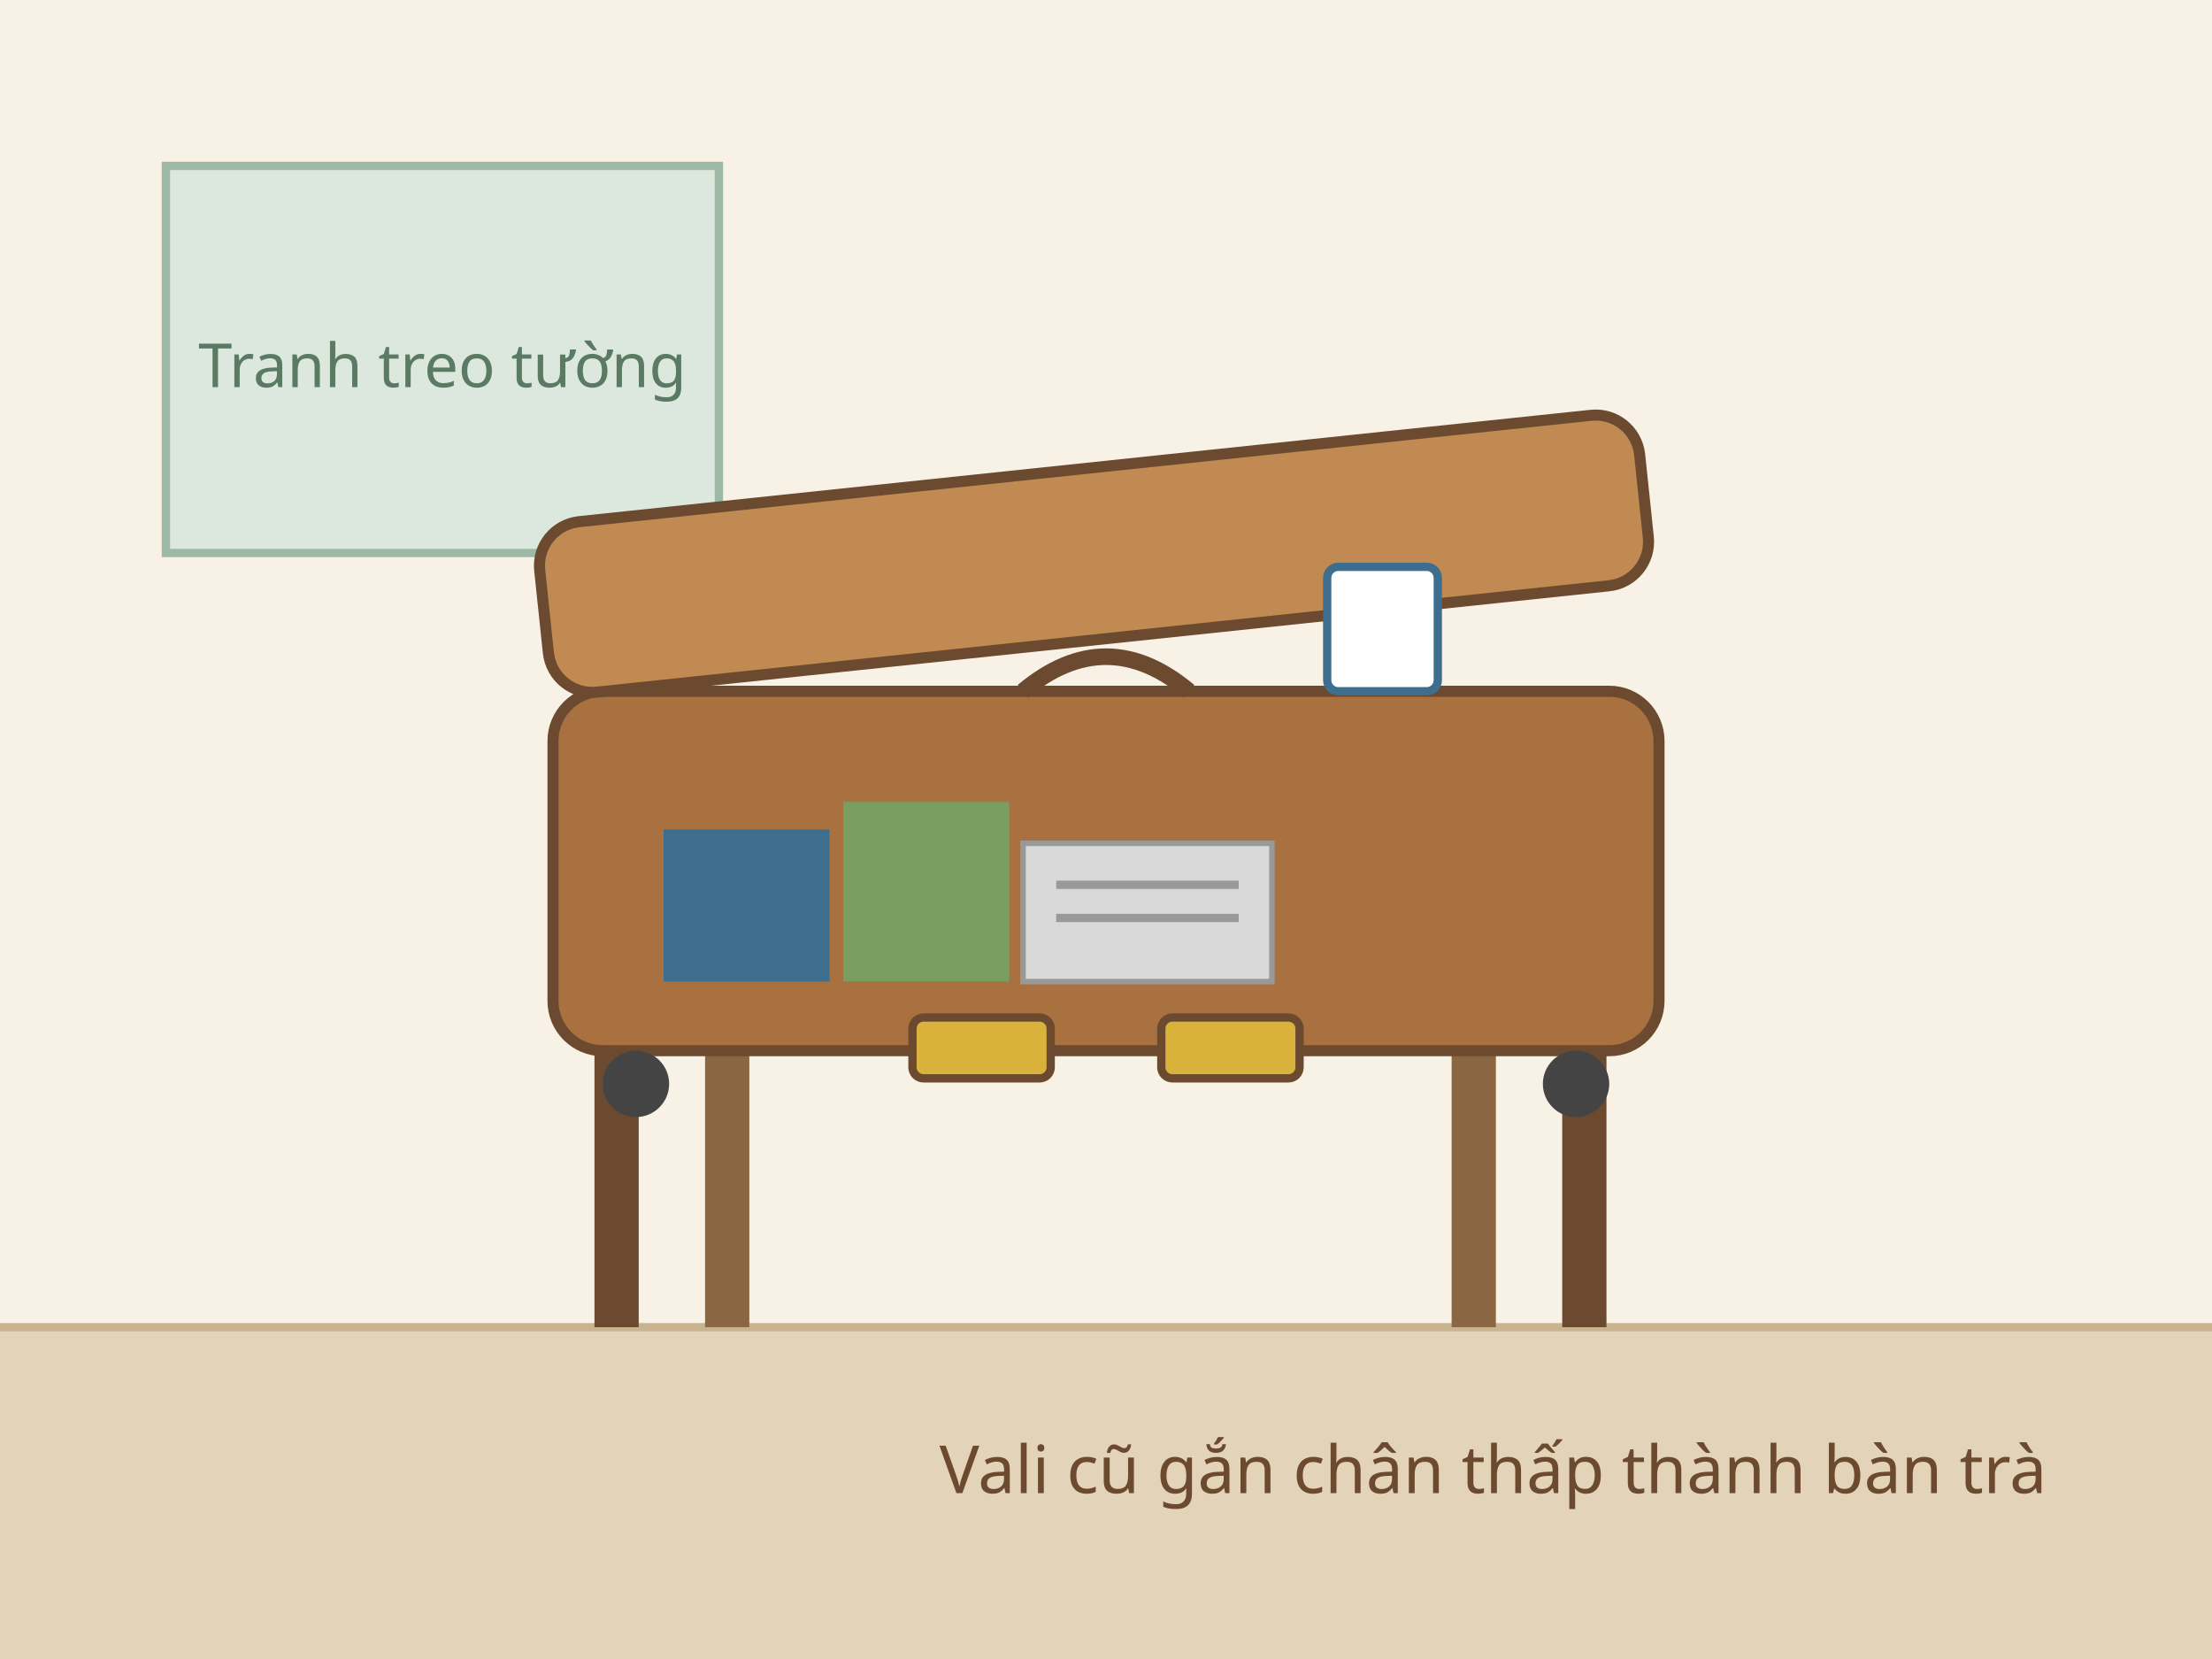
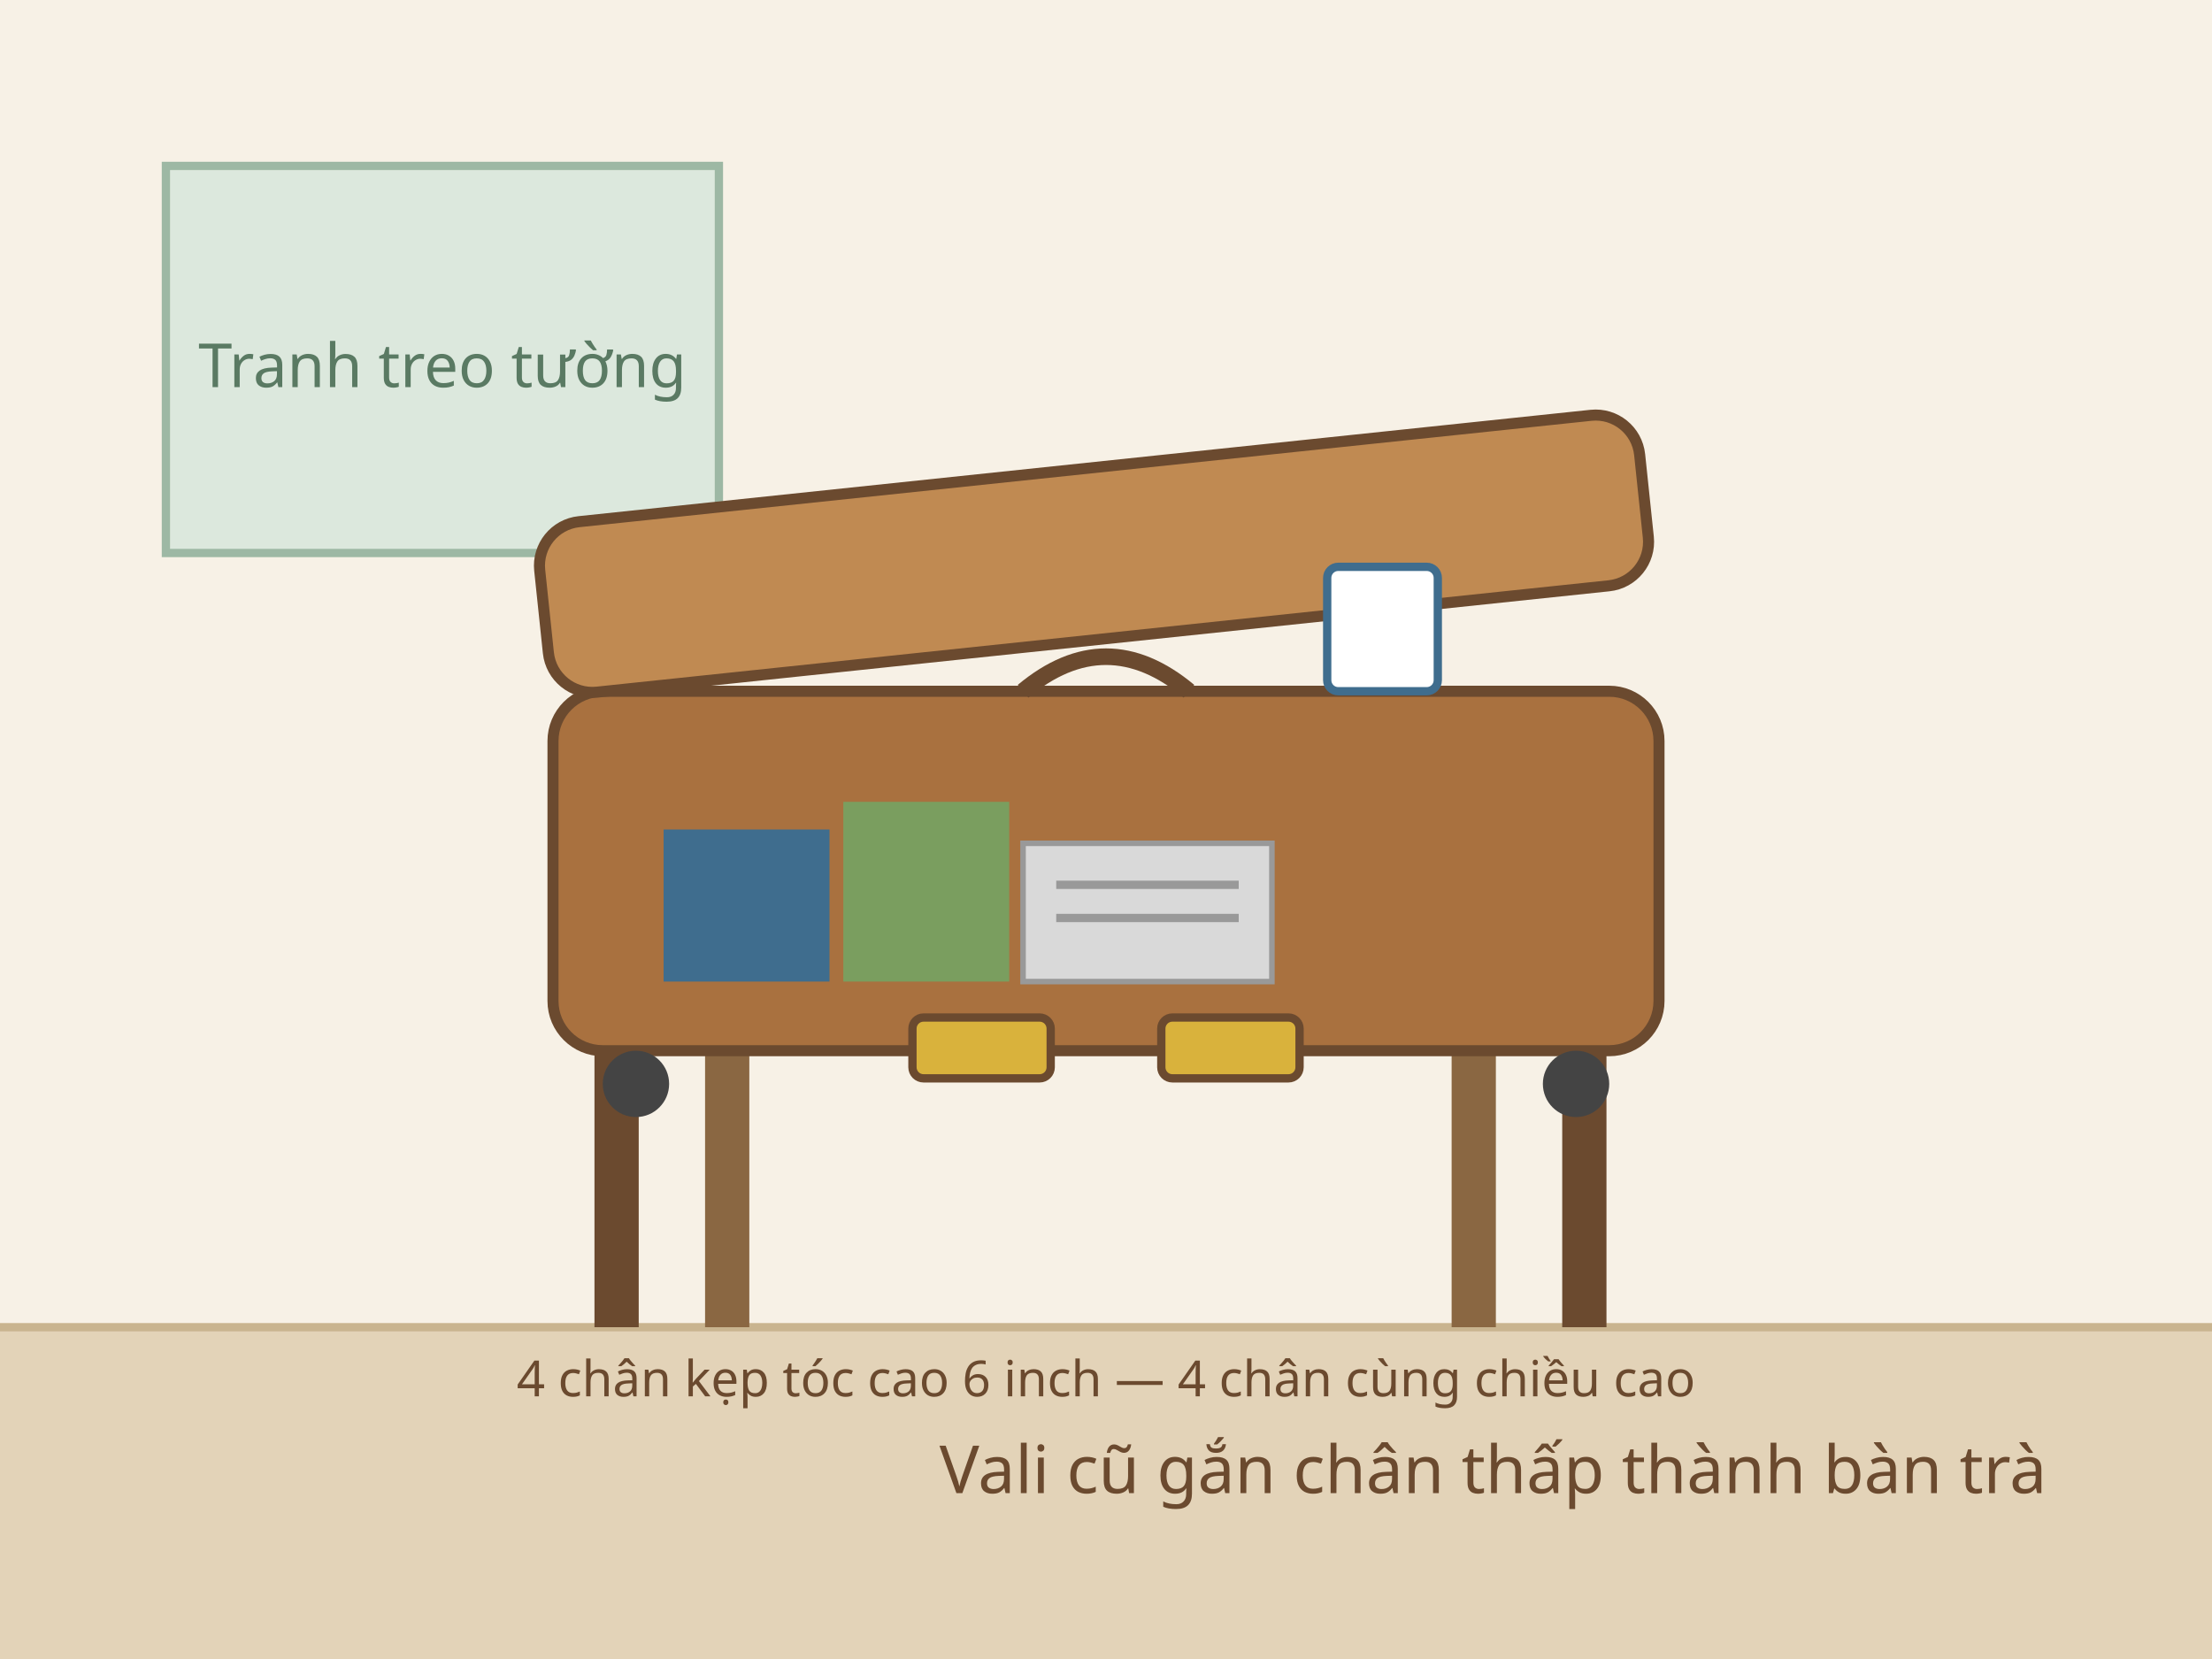
<svg xmlns="http://www.w3.org/2000/svg" width="800" height="600" viewBox="0 0 800 600" role="img" aria-label="Sơ đồ minh họa vali cũ màu nâu đặt ngang làm bàn trà, bốn chân thấp gắn ở đáy vali, nắp vali mở hé để thấy ngăn chứa bên trong có sách và tạp chí">
  <rect x="0" y="0" width="800" height="600" fill="#f7f1e6" />
  <rect x="0" y="480" width="800" height="120" fill="#e3d3b8" />
  <line x1="0" y1="480" x2="800" y2="480" stroke="#c9b48f" stroke-width="3" />
  <rect x="60" y="60" width="200" height="140" fill="#dce8dd" stroke="#9db8a4" stroke-width="3" />
  <text x="160" y="140" font-family="sans-serif" font-size="22" fill="#5a7a63" text-anchor="middle">Tranh treo tường</text>
  <rect x="215" y="380" width="16" height="100" fill="#6b4a2f" />
  <rect x="565" y="380" width="16" height="100" fill="#6b4a2f" />
  <rect x="255" y="380" width="16" height="100" fill="#8a6742" />
  <rect x="525" y="380" width="16" height="100" fill="#8a6742" />
  <rect x="200" y="250" width="400" height="130" rx="18" fill="#a9713f" stroke="#6b4a2f" stroke-width="4" />
  <rect x="200" y="190" width="400" height="62" rx="16" fill="#c08a52" stroke="#6b4a2f" stroke-width="4" transform="rotate(-6 200 252)" />
  <rect x="240" y="300" width="60" height="55" fill="#3f6d8e" />
  <rect x="305" y="290" width="60" height="65" fill="#7a9e5f" />
  <rect x="370" y="305" width="90" height="50" fill="#d9d9d9" stroke="#999999" stroke-width="2" />
  <line x1="382" y1="320" x2="448" y2="320" stroke="#999999" stroke-width="3" />
  <line x1="382" y1="332" x2="448" y2="332" stroke="#999999" stroke-width="3" />
  <rect x="330" y="368" width="50" height="22" rx="4" fill="#d9b23c" stroke="#6b4a2f" stroke-width="3" />
  <rect x="420" y="368" width="50" height="22" rx="4" fill="#d9b23c" stroke="#6b4a2f" stroke-width="3" />
  <path d="M 370 250 Q 400 225 430 250" fill="none" stroke="#6b4a2f" stroke-width="6" />
  <circle cx="230" cy="392" r="12" fill="#444444" />
  <circle cx="570" cy="392" r="12" fill="#444444" />
  <rect x="480" y="205" width="40" height="45" rx="4" fill="#ffffff" stroke="#3f6d8e" stroke-width="3" />
  <text x="540" y="540" font-family="sans-serif" font-size="24" fill="#6b4a2f" text-anchor="middle">Vali cũ gắn chân thấp thành bàn trà</text>
+   <text x="400" y="505" text-anchor="middle" font-family="sans-serif" font-size="18" fill="#6b4a2f">4 chân kẹp tóc cao 6 inch — 4 chân cùng chiều cao</text>
</svg>
